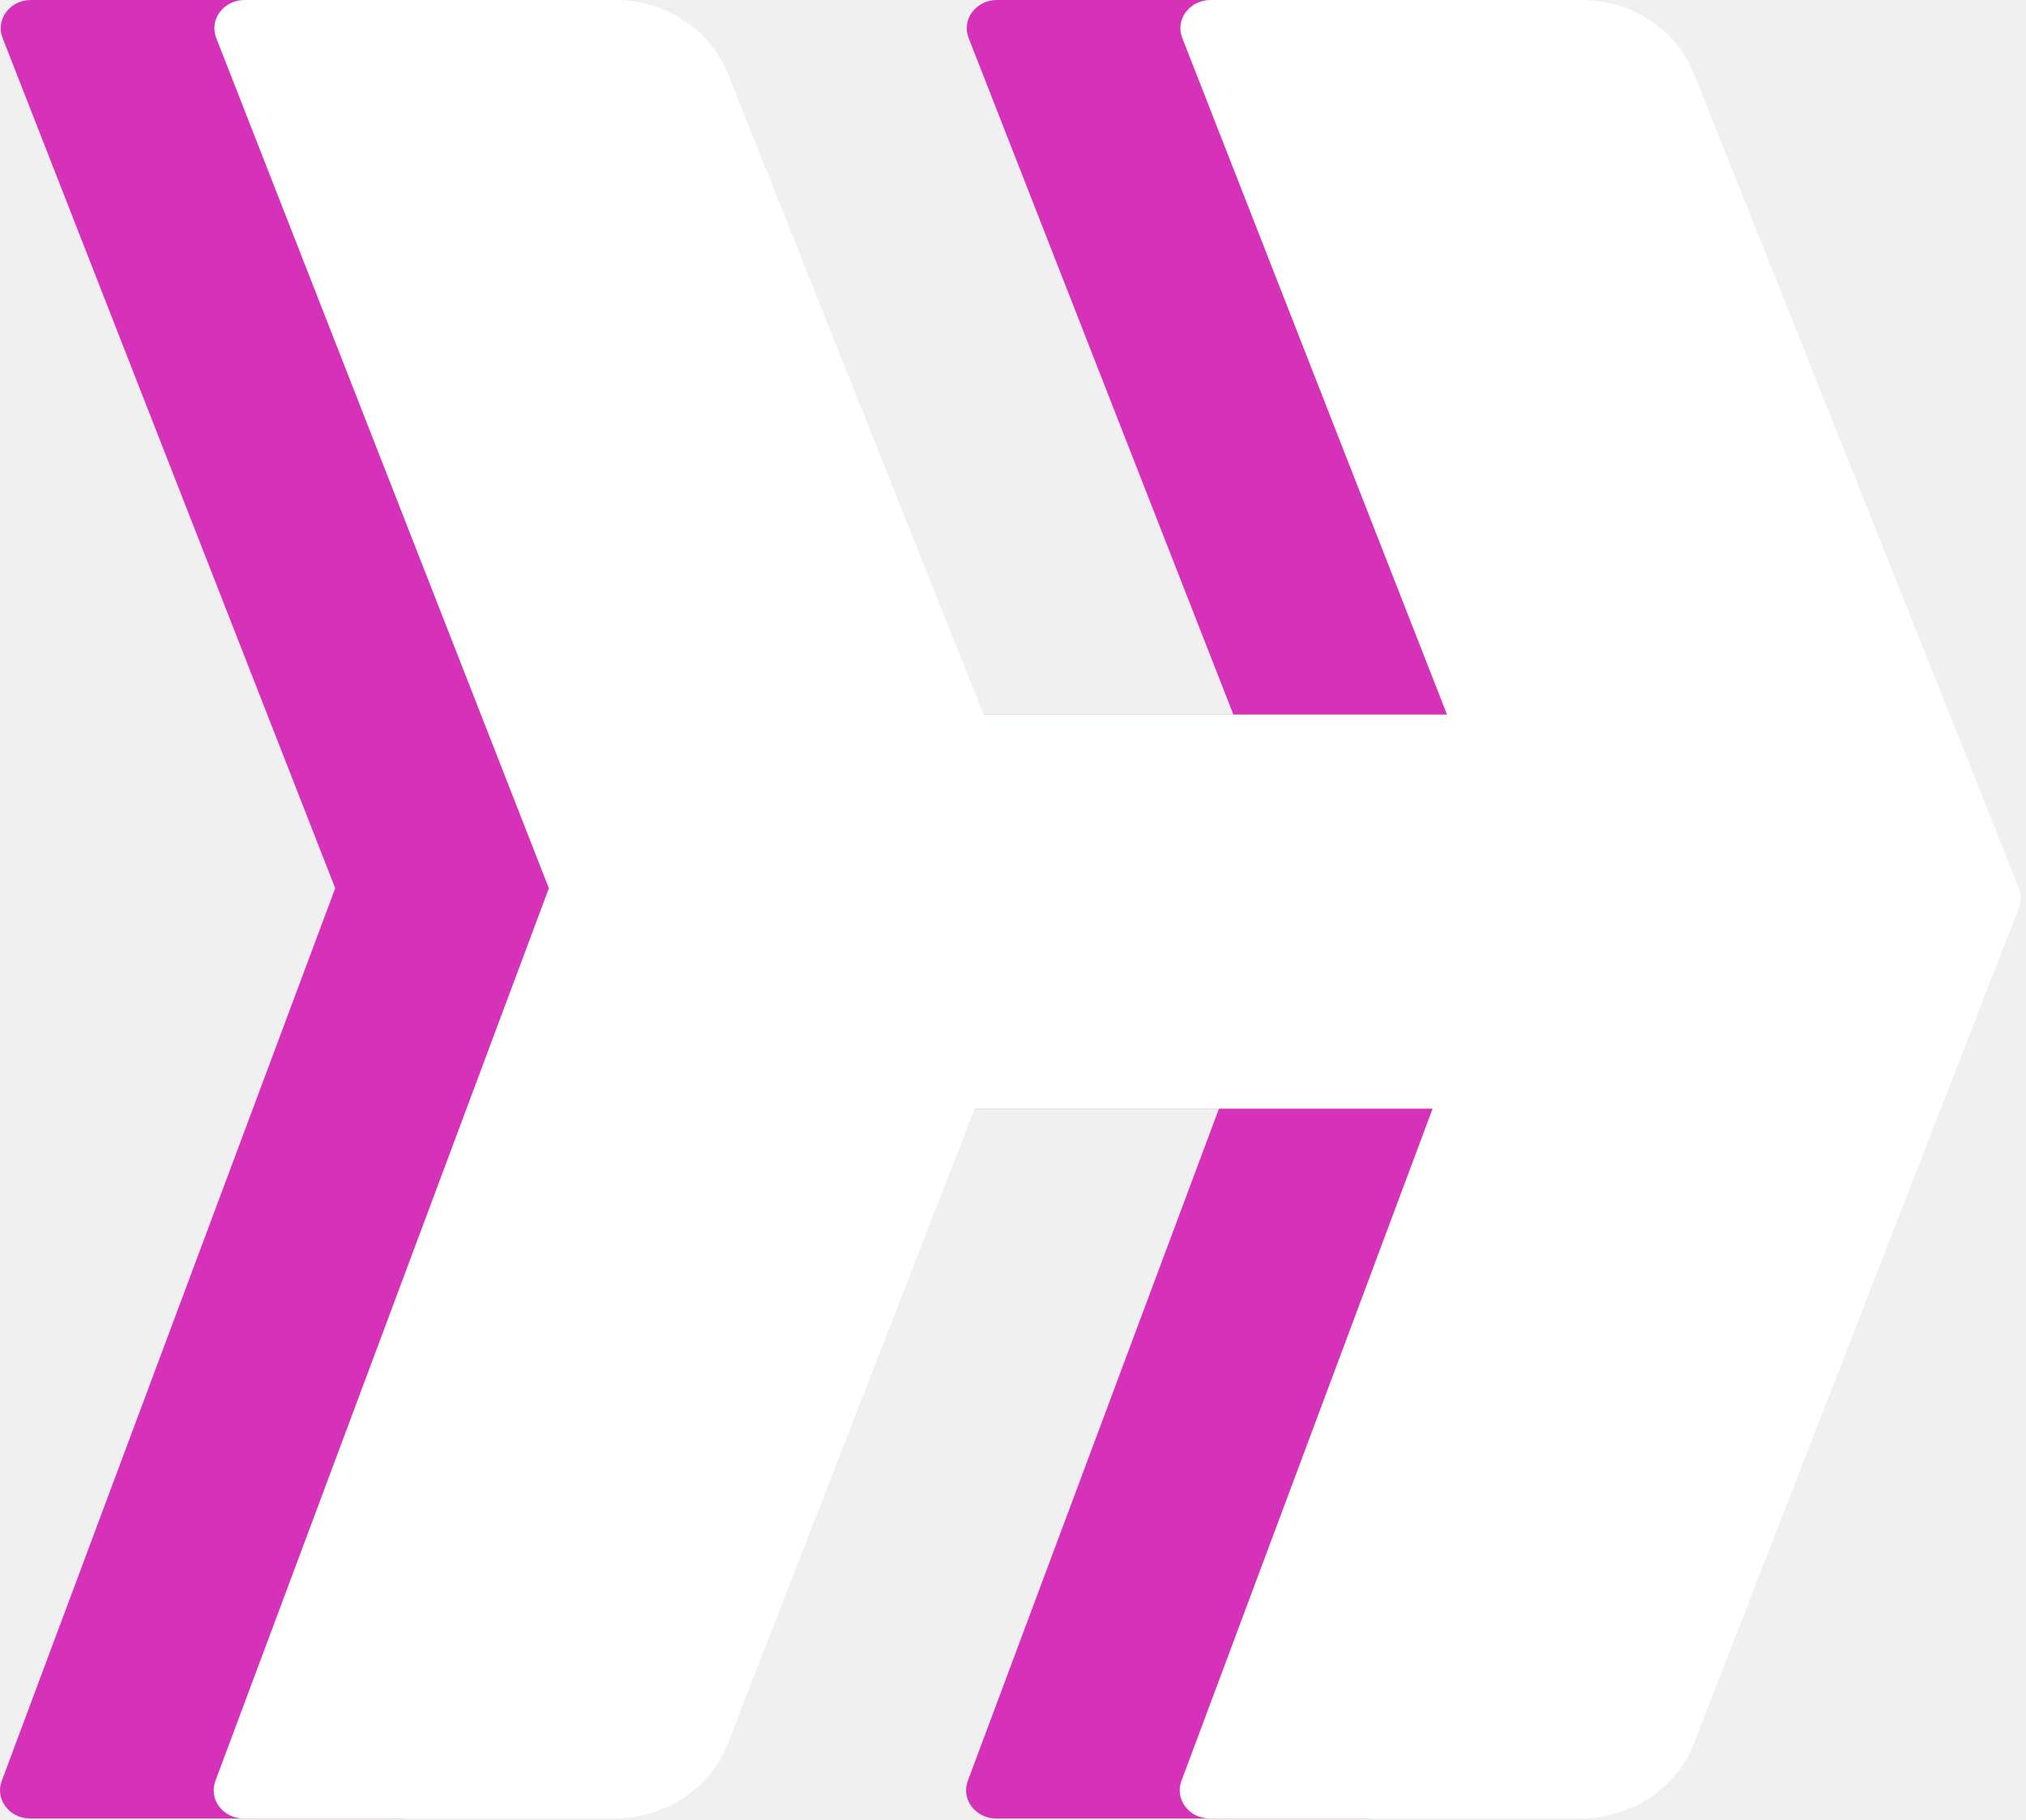
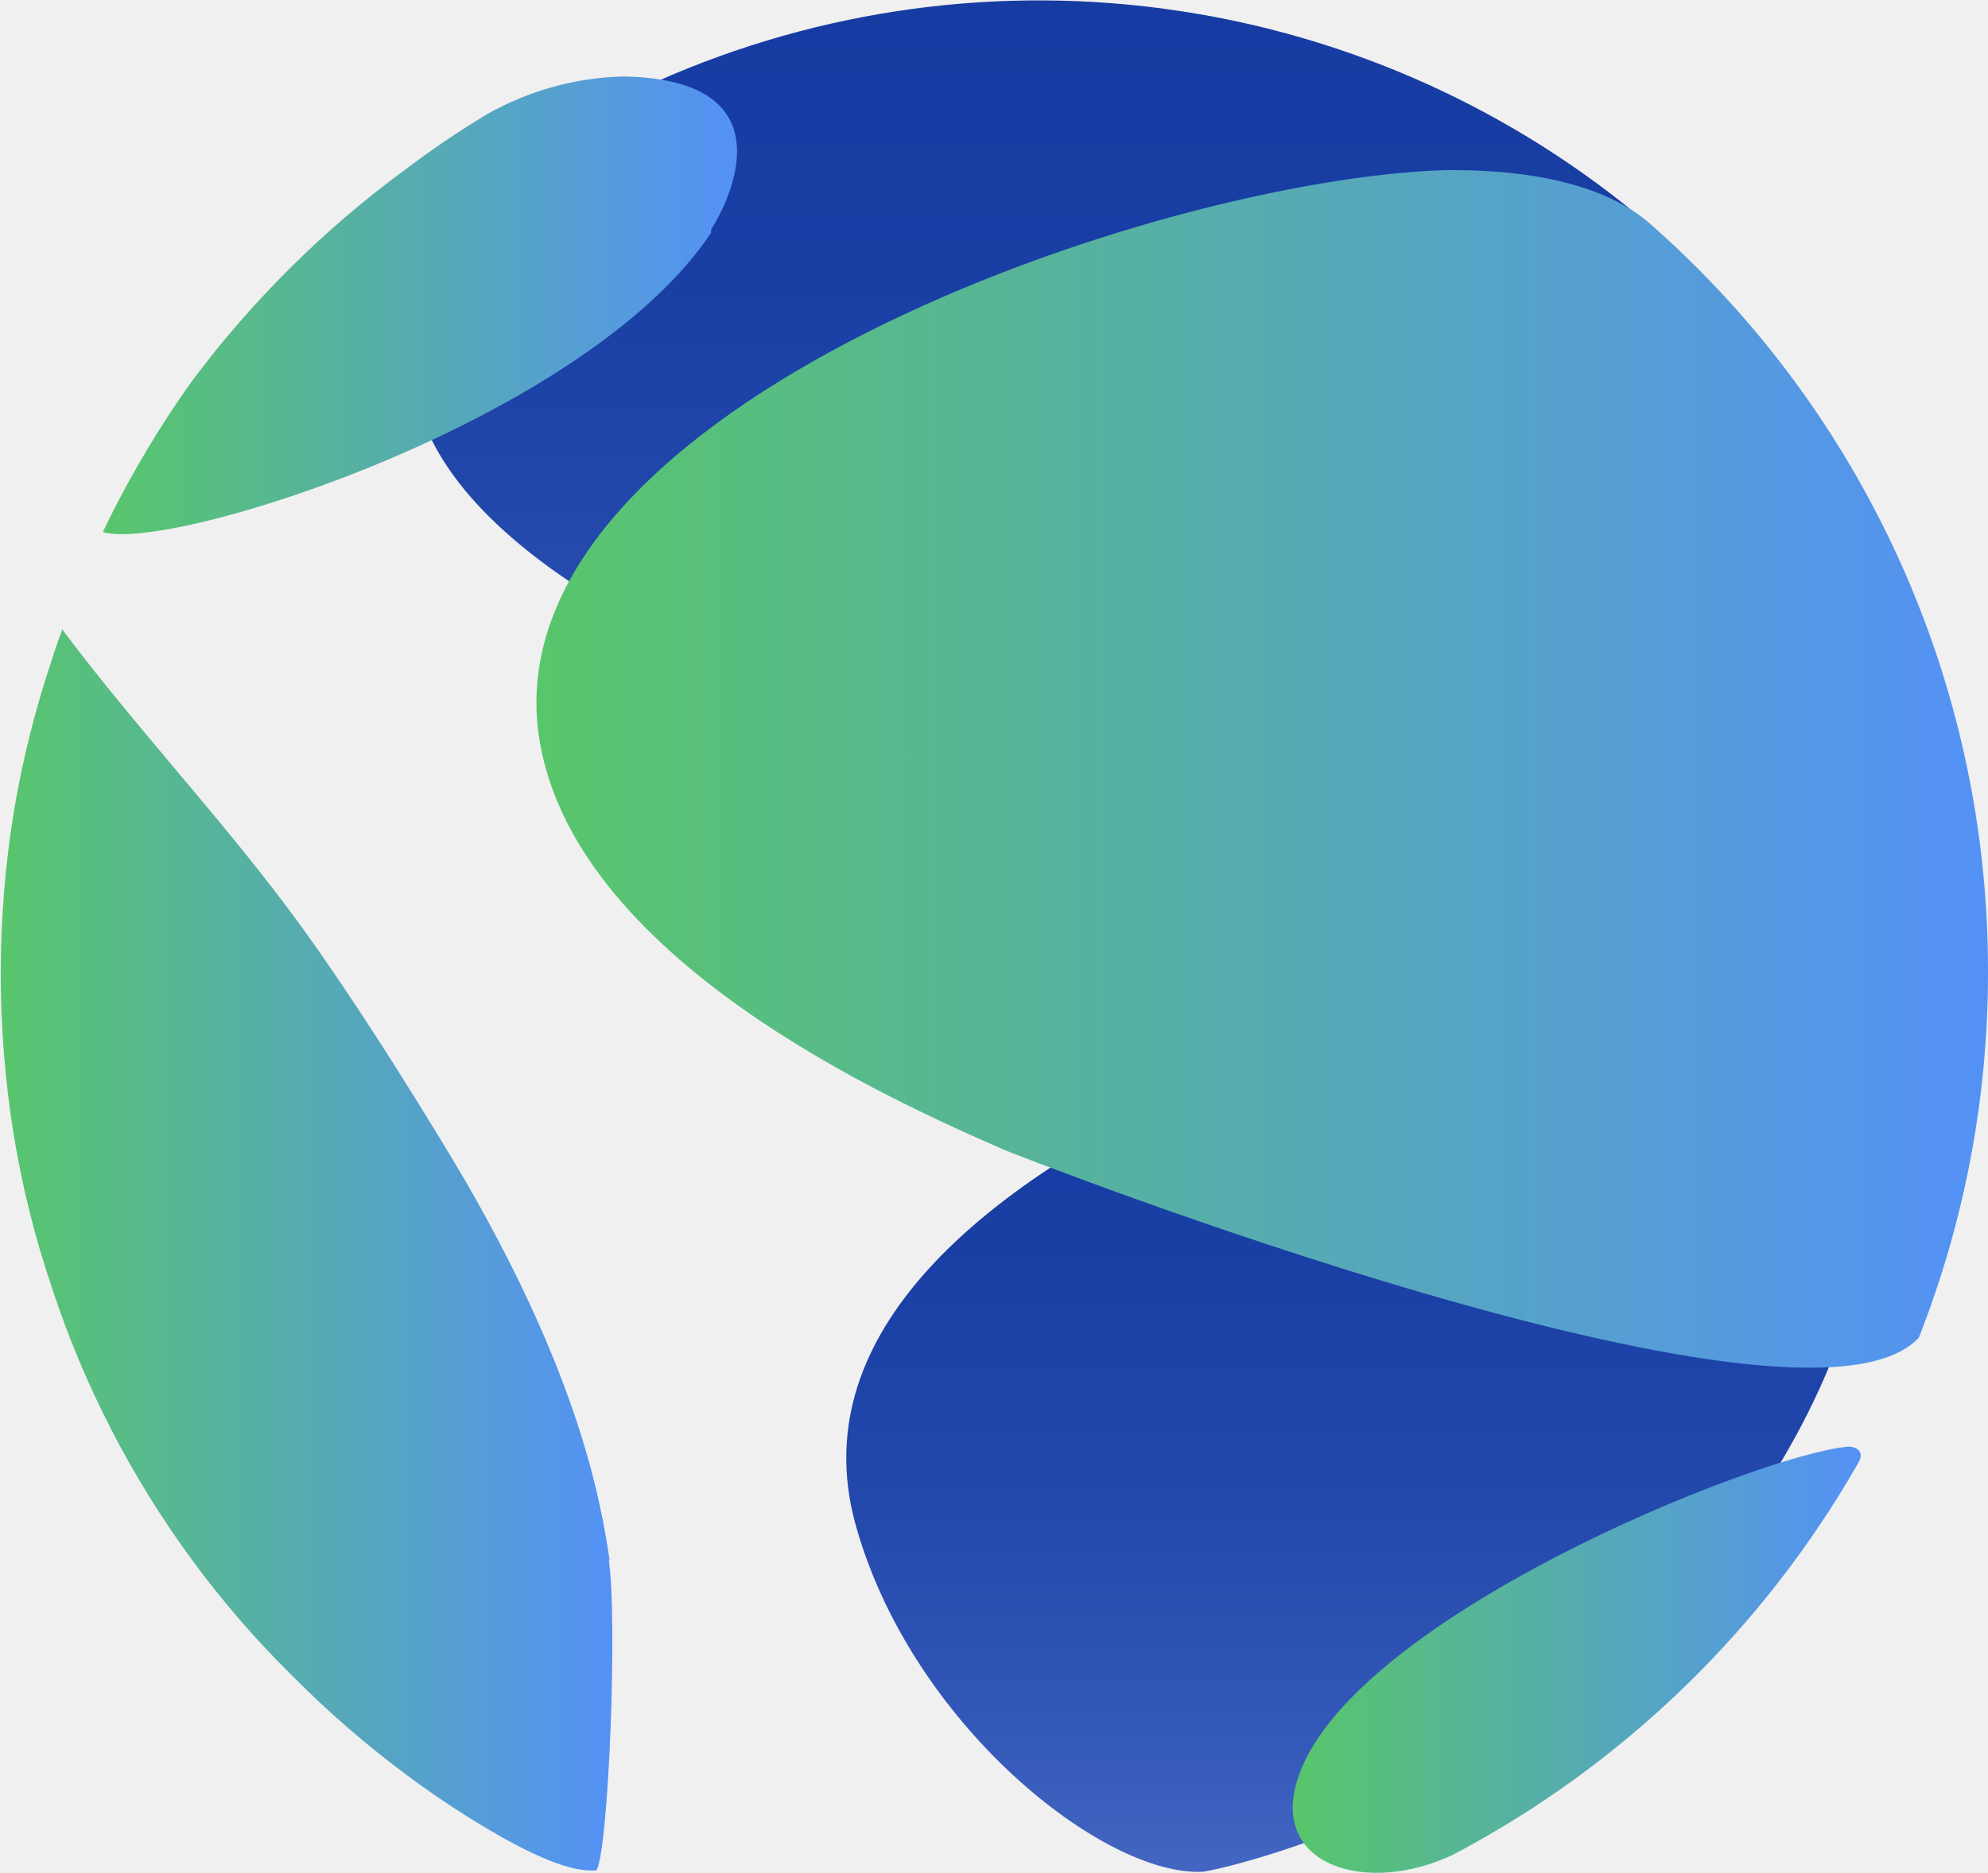
- <svg xmlns="http://www.w3.org/2000/svg" width="550" height="494" fill="none">
-   <path fill="#D631B9" d="M270.65 0h100.47c13.7 0 25.97 7.96 30.75 19.96l88.19 221.19a7.2 7.2 0 0 1 .02 5.3l-.5 1.26v.02l-87.81 225.8c-4.72 12.12-17.04 20.19-30.85 20.19H270.47c-5.65 0-9.6-5.21-7.75-10.2l90.55-242.37L262.95 10.3c-1.96-5 2-10.3 7.7-10.3Z" />
-   <path fill="#D631B9" d="M8.4 0h100.46c13.7 0 25.97 7.96 30.75 19.96l88.19 221.19a7.2 7.2 0 0 1 .02 5.3l-.5 1.26v.02l-87.81 225.8c-4.72 12.12-17.04 20.19-30.85 20.19H8.21c-5.65 0-9.6-5.21-7.74-10.2L91 241.15.7 10.3c-1.96-5 2-10.3 7.7-10.3Z" />
-   <path fill="#D631B9" d="M338.83 194H197v107h141.83L362 245.97 338.83 194Z" />
-   <path fill="#fff" d="M328.65 0h100.47c13.7 0 25.97 7.96 30.75 19.96l88.19 221.19a7.2 7.2 0 0 1 .02 5.3l-.5 1.26v.02l-87.81 225.8c-4.72 12.12-17.04 20.19-30.85 20.19H328.47c-5.65 0-9.6-5.21-7.75-10.2l90.55-242.37L320.95 10.3c-1.96-5 2-10.3 7.7-10.3Z" />
-   <path fill="#fff" d="M66.4 0h100.46c13.7 0 25.97 7.96 30.75 19.96l88.19 221.19a7.2 7.2 0 0 1 .02 5.3l-.5 1.26v.02l-87.81 225.8c-4.72 12.12-17.04 20.19-30.85 20.19H66.21c-5.65 0-9.6-5.21-7.74-10.2L149 241.15 58.7 10.3c-1.96-5 2-10.3 7.7-10.3Z" />
-   <path fill="#fff" d="M396.83 194H255v107h141.83L420 245.97 396.83 194Z" />
+ <svg xmlns="http://www.w3.org/2000/svg" xmlns:xlink="http://www.w3.org/1999/xlink" viewBox="0 0 52 49">
+   <defs>
+     <linearGradient id="ebbb6cda-0389-45d8-bb1c-376d5bf36abc" x1="35.55" y1="48.97" x2="35.55" y2="24.51" gradientUnits="userSpaceOnUse">
+       <stop offset="0" stop-color="#4366c2" />
+       <stop offset="0.15" stop-color="#3458b8" />
+       <stop offset="0.4" stop-color="#2348ac" />
+       <stop offset="0.67" stop-color="#193fa5" />
+       <stop offset="1" stop-color="#163ca3" />
+     </linearGradient>
+     <linearGradient id="f31efcdf-db45-41d1-9fdf-f0c98c440807" x1="28.73" y1="22.86" x2="28.73" y2="0" xlink:href="#ebbb6cda-0389-45d8-bb1c-376d5bf36abc" />
+     <linearGradient id="fccc71bd-5025-4d54-b43c-83ee4283abe6" x1="2.68" y1="8.02" x2="19.28" y2="8.02" gradientUnits="userSpaceOnUse">
+       <stop offset="0" stop-color="#58c66b" />
+       <stop offset="1" stop-color="#5491f6" />
+     </linearGradient>
+     <linearGradient id="f353812a-3fef-4520-a39f-fc15f94407a0" x1="0" y1="32.68" x2="16.02" y2="32.68" xlink:href="#fccc71bd-5025-4d54-b43c-83ee4283abe6" />
+     <linearGradient id="ae916250-479e-4f6a-ba90-eed93ba23120" x1="14.03" y1="20.12" x2="52" y2="20.12" xlink:href="#fccc71bd-5025-4d54-b43c-83ee4283abe6" />
+     <linearGradient id="abdf6be7-d18d-4907-97fe-9b3e82537090" x1="33.83" y1="43.42" x2="48.69" y2="43.42" xlink:href="#fccc71bd-5025-4d54-b43c-83ee4283abe6" />
+   </defs>
+   <g id="ae6f7ef0-565d-4a22-8f2c-325befffa09b" data-name="Layer 2">
+     <g id="bcd3e4b3-41de-4e5f-b039-dc1868c624a4" data-name="Layer 6">
+       <path d="M22.36,39.82c1.43,5.28,6.54,9.31,9.12,9.15.09,0,9.79-1.82,15.1-10.71,4.13-6.92,2.73-13.6-2.89-13.75-2,.15-24,5.25-21.33,15.31" fill="url(#ebbb6cda-0389-45d8-bb1c-376d5bf36abc)" />
+       <path d="M43.16,5.9h0a24.63,24.63,0,0,0-26-3.76,14.3,14.3,0,0,0-1.57.77c-.34.18-.69.37-1,.57l.09,0A11.17,11.17,0,0,0,12.05,6C5,15.33,28.7,22.15,41.39,22.17,47.23,26.37,48.87,10.35,43.16,5.9Z" fill="url(#f31efcdf-db45-41d1-9fdf-f0c98c440807)" />
+       <path d="M18.6,6.09C15.34,11,4.48,14.46,2.69,13.92v0l.22-.45A26.58,26.58,0,0,1,5,10,26.57,26.57,0,0,1,10.65,4.4,23.91,23.91,0,0,1,12.72,3a7.6,7.6,0,0,1,3.59-1c4.84.09,2.31,4,2.29,4" fill="url(#fccc71bd-5025-4d54-b43c-83ee4283abe6)" />
+       <path d="M15.92,40.79c.24,1.54,0,7.63-.32,8.15-.27,0-.83.05-2.47-.87a24,24,0,0,1-2.48-1.62,26,26,0,0,1-3-2.6,25.13,25.13,0,0,1-2.6-3,25.44,25.44,0,0,1-3.69-7.15,25.27,25.27,0,0,1-1-4,26.42,26.42,0,0,1,0-8.45,25.81,25.81,0,0,1,1-4q.12-.39.27-.78h0c1.87,2.5,4,4.76,5.89,7.28s4.17,6.32,4.66,7.16c3,5.19,3.54,8.4,3.77,9.94" fill="url(#f353812a-3fef-4520-a39f-fc15f94407a0)" />
+       <path d="M52,25.43A26.06,26.06,0,0,1,50.19,35c-3.06,3.29-23.71-4.82-23.91-4.91-2.83-1.24-11.42-5-12.2-10.94C13,10.62,30.23,4.68,37.82,4.45c.91,0,3.68,0,5.29,1.36A26,26,0,0,1,52,25.43" fill="url(#ae916250-479e-4f6a-ba90-eed93ba23120)" />
+       <path d="M38,48.53c-2.25,1.06-4.73.29-4.08-1.91,1.23-4.21,12-8.54,14.41-8.77.29,0,.42.17.29.4A26.34,26.34,0,0,1,38,48.53" fill="url(#abdf6be7-d18d-4907-97fe-9b3e82537090)" />
+     </g>
+   </g>
</svg>
